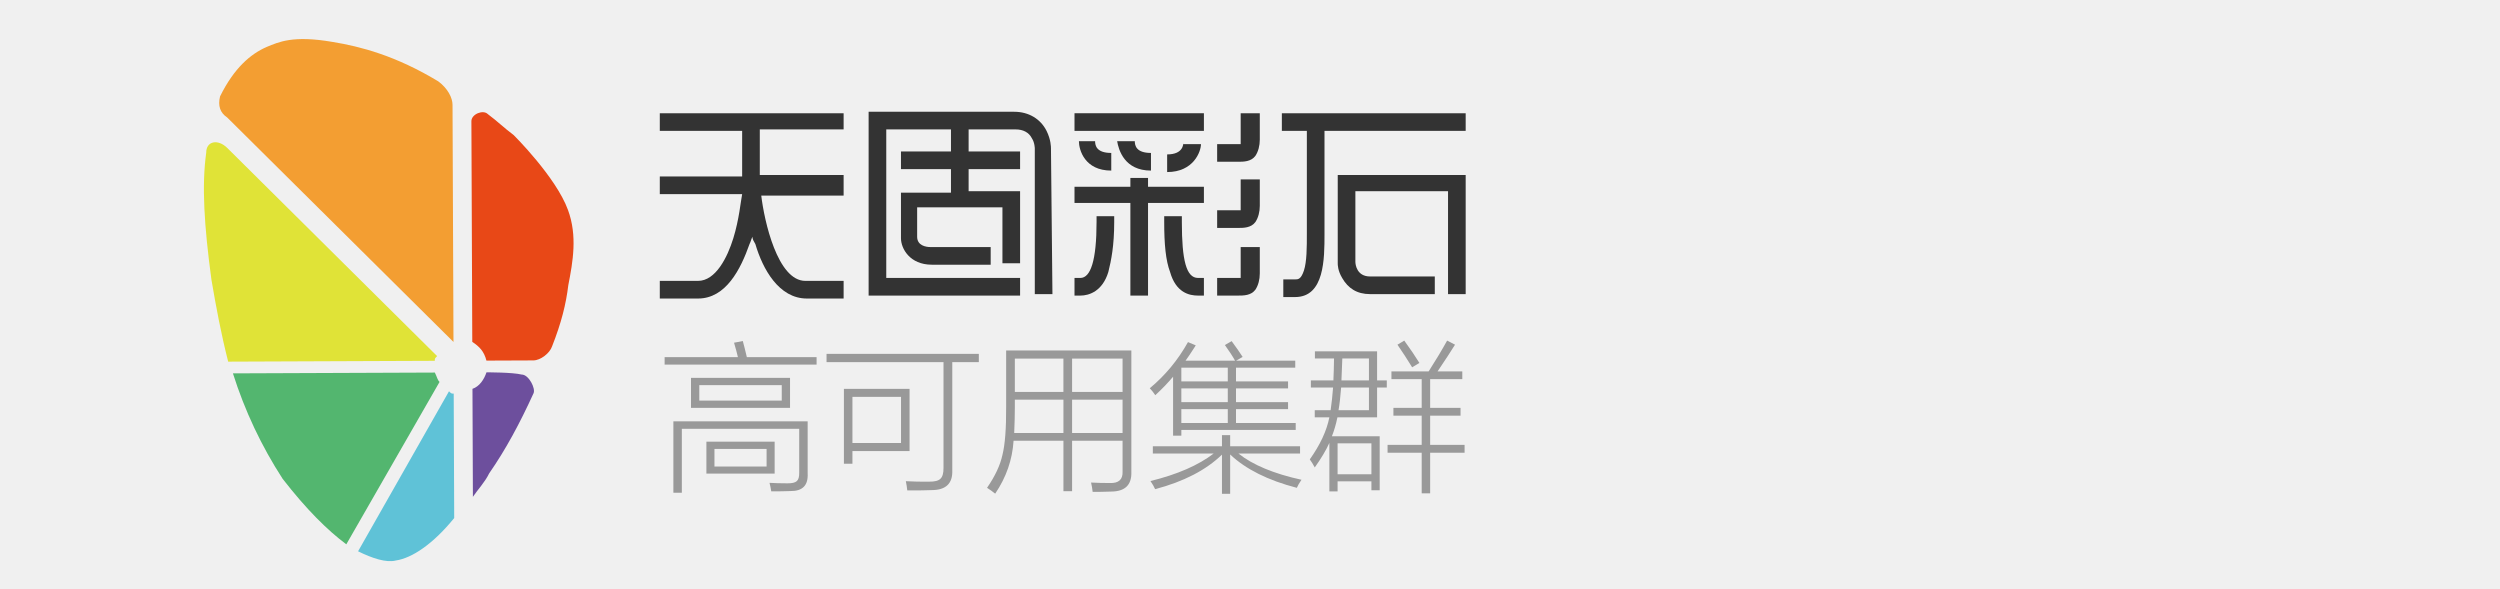
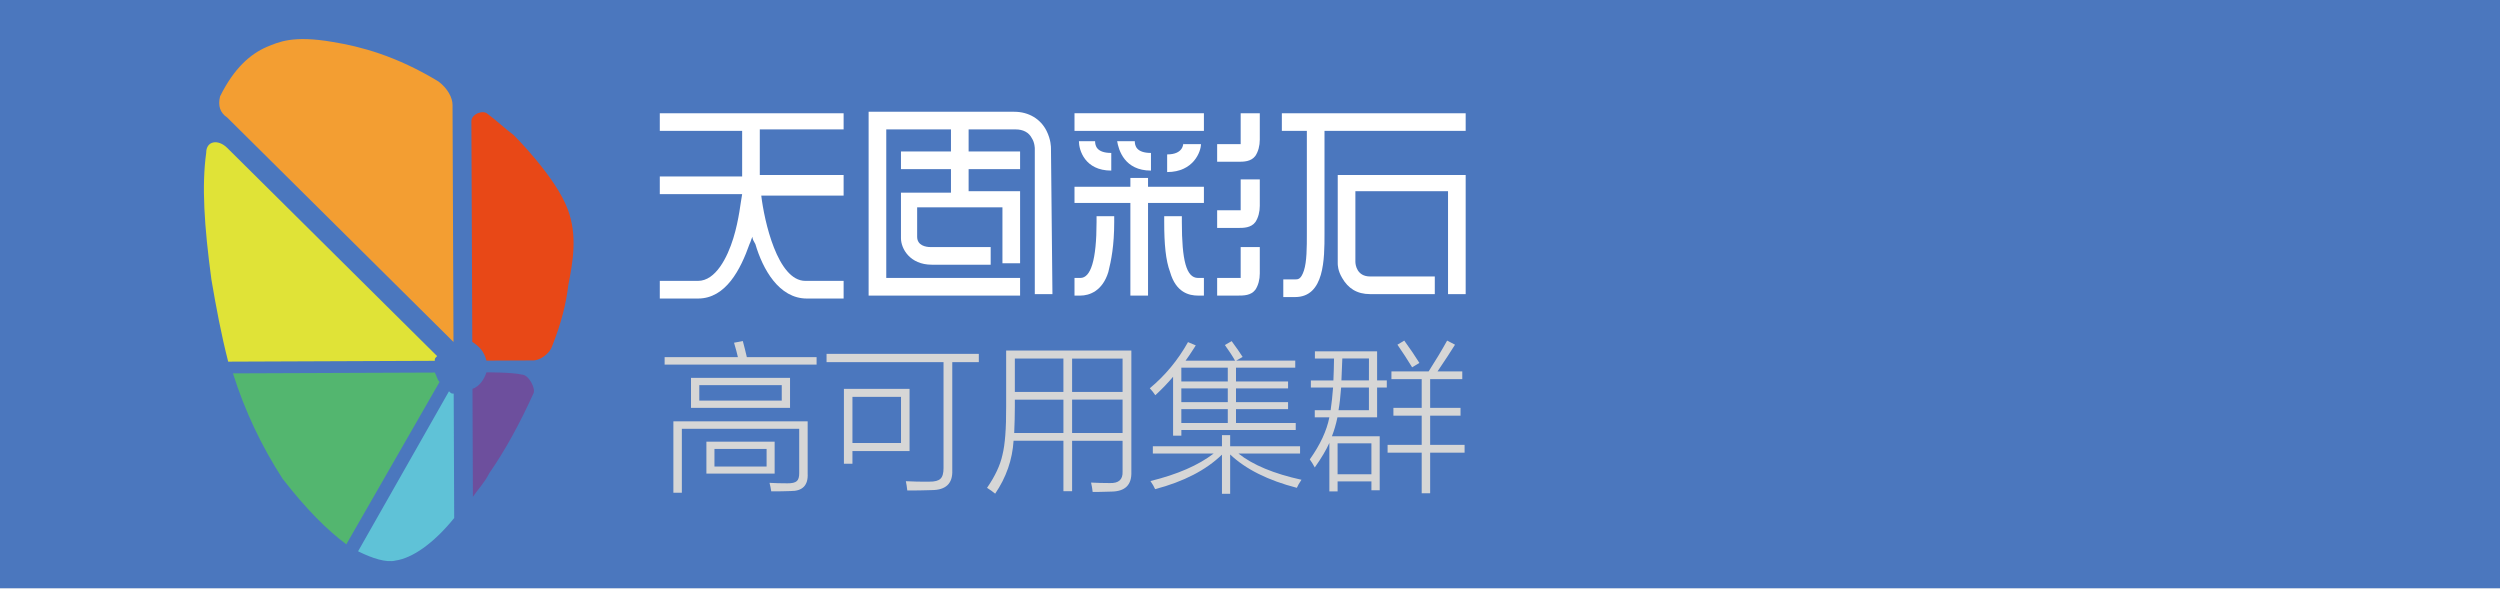
<svg xmlns="http://www.w3.org/2000/svg" xmlns:xlink="http://www.w3.org/1999/xlink" version="1.1" id="图层_1" x="0px" y="0px" width="170px" height="40px" viewBox="0 0 170 40" enable-background="new 0 0 170 40" xml:space="preserve">
+   <rect fill="#4B77BE" width="170" height="40" />
  <g>
-     <defs>
-       <rect id="SVGID_1_" width="170" height="40" />
-     </defs>
-     <clipPath id="SVGID_2_">
-       <use xlink:href="#SVGID_1_" overflow="visible" />
-     </clipPath>
-     <path clip-path="url(#SVGID_2_)" fill="#F39E32" d="M30.837,23.253c0,0-0.063-15.646-0.065-16.125   c-0.002-0.478-0.324-1.116-0.964-1.592c-2.881-1.744-5.279-2.373-7.196-2.685c-2.715-0.468-3.671,0.015-4.468,0.337   c-1.116,0.483-2.23,1.446-3.18,3.366c-0.157,0.639,0.004,1.117,0.485,1.435C15.609,8.148,30.837,23.253,30.837,23.253" />
-     <path clip-path="url(#SVGID_2_)" fill="#E84817" d="M33.078,24.521c0,0,2.874-0.012,3.193-0.013   c0.479-0.002,1.116-0.483,1.273-0.963c0.632-1.6,0.947-2.878,1.101-4.155c0.313-1.598,0.625-3.356-0.021-5.109   c-0.807-2.232-3.692-5.094-3.692-5.094c-0.641-0.477-1.122-0.954-1.762-1.43c-0.321-0.318-1.117,0.005-1.115,0.484   c0.002,0.638,0.06,15.006,0.06,15.006C32.595,23.565,32.915,23.884,33.078,24.521" />
-     <path clip-path="url(#SVGID_2_)" fill="#6D4F9D" d="M33.081,25.319c-0.158,0.479-0.475,0.96-0.953,1.122l0.029,7.344   c0.318-0.48,0.795-0.961,1.111-1.602c1.111-1.601,2.063-3.36,3.012-5.44c0.158-0.32-0.324-1.275-0.803-1.273   C34.836,25.313,33.081,25.319,33.081,25.319" />
-     <path clip-path="url(#SVGID_2_)" fill="#5FC2D7" d="M24.349,37.488c0.96,0.476,1.919,0.791,2.557,0.628   c1.117-0.164,2.55-1.127,3.98-2.89l-0.034-8.461c-0.16,0.001-0.16,0.001-0.32-0.158L24.349,37.488z" />
-     <path clip-path="url(#SVGID_2_)" fill="#E0E337" d="M15.516,24.592l14.049-0.057c-0.001-0.159-0.001-0.159,0.159-0.319   c0,0-13.786-13.675-14.267-14.152c-0.641-0.636-1.439-0.473-1.435,0.325c-0.31,2.237-0.14,4.95,0.354,8.62   C14.703,20.924,15.029,22.679,15.516,24.592" />
-     <path clip-path="url(#SVGID_2_)" fill="#53B66F" d="M23.549,37.013l6.341-11.042c-0.16-0.158-0.16-0.318-0.321-0.637l-13.73,0.055   c0.808,2.552,1.936,4.941,3.381,7.171C20.825,34.629,22.268,36.06,23.549,37.013" />
-     <path clip-path="url(#SVGID_2_)" fill="#999999" d="M49.915,23.305l0.596-0.116c0.093,0.346,0.185,0.711,0.274,1.095h4.743v0.51   H45.194v-0.51h4.984C50.125,24.05,50.037,23.725,49.915,23.305 M46.365,33.505H45.79v-4.855h9.131v3.545   c0.043,0.806-0.346,1.205-1.166,1.197c-0.386,0.015-0.823,0.021-1.31,0.021c-0.029-0.196-0.068-0.39-0.118-0.58   c0.351,0.021,0.757,0.033,1.219,0.033c0.311,0.003,0.523-0.047,0.634-0.15c0.114-0.098,0.17-0.281,0.166-0.554v-3.003h-7.981   V33.505z M46.988,25.695h6.735v2.041h-6.735V25.695z M47.552,27.242h5.607v-1.053h-5.607V27.242z M48.035,30.035h4.641v2.17h-4.641   V30.035z M48.583,31.722h3.545v-1.196h-3.545V31.722z" />
-     <path clip-path="url(#SVGID_2_)" fill="#999999" d="M56.205,24.062H66.56v0.565h-1.805v7.358c0.033,0.891-0.433,1.339-1.396,1.342   c-0.183,0.008-0.398,0.013-0.645,0.017c-0.121,0.004-0.259,0.005-0.413,0.005h-0.607c-0.022-0.218-0.054-0.428-0.097-0.628   c0.212,0.011,0.444,0.02,0.698,0.026c0.122,0,0.253,0.002,0.393,0.006h0.494c0.379,0.004,0.635-0.063,0.768-0.199   c0.143-0.132,0.213-0.381,0.209-0.746v-7.181h-7.954V24.062z M57.386,26.442h4.464v4.232h-3.884v0.859h-0.58V26.442z    M57.966,30.126h3.303v-3.137h-3.303V30.126z" />
-     <path clip-path="url(#SVGID_2_)" fill="#999999" d="M72.903,33.403h-0.59v-3.433h-3.39c-0.082,1.293-0.499,2.492-1.251,3.599   c-0.165-0.136-0.349-0.269-0.553-0.397c0.548-0.795,0.897-1.542,1.047-2.239c0.175-0.691,0.26-1.785,0.252-3.282v-3.818h8.514   v8.249c0.032,0.885-0.419,1.332-1.354,1.344c-0.207,0.007-0.406,0.012-0.596,0.016c-0.093,0.004-0.191,0.006-0.295,0.006H74.3   c-0.022-0.208-0.057-0.42-0.108-0.635c0.394,0.021,0.82,0.033,1.279,0.033c0.601,0.021,0.889-0.241,0.864-0.785v-2.089h-3.432   V33.403z M69.009,27.672c0,0.52-0.014,1.11-0.043,1.772h3.347v-2.267h-3.304V27.672z M69.009,26.651h3.303v-2.268h-3.303V26.651z    M76.335,24.385h-3.432v2.268h3.432V24.385z M72.903,29.444h3.432v-2.268h-3.432V29.444z" />
-     <path clip-path="url(#SVGID_2_)" fill="#999999" d="M83.291,23.461l0.462-0.264c0.333,0.455,0.582,0.813,0.746,1.074l-0.439,0.253   h4.017v0.478h-4.029v0.935h3.54v0.473h-3.54v0.936h3.54v0.473h-3.54v0.945h4.061v0.473h-7.777v0.387h-0.563v-4.007   c-0.348,0.415-0.75,0.834-1.209,1.257c-0.125-0.187-0.25-0.344-0.376-0.473c1.049-0.87,1.916-1.916,2.599-3.138l0.528,0.221   c-0.026,0.039-0.062,0.097-0.108,0.172c-0.251,0.391-0.446,0.68-0.586,0.87h3.367C83.823,24.234,83.592,23.88,83.291,23.461    M78.548,33.263c-0.068-0.157-0.173-0.342-0.317-0.553c1.823-0.447,3.255-1.07,4.297-1.869h-4.135v-0.494h4.7v-0.758h0.558v0.758   h4.753v0.494h-4.189c0.978,0.777,2.406,1.371,4.286,1.783c-0.147,0.215-0.252,0.397-0.316,0.548   c-1.963-0.509-3.474-1.264-4.534-2.267v2.675h-0.558v-2.664C82.004,31.969,80.489,32.751,78.548,33.263 M80.331,25.937h3.158   v-0.936h-3.158V25.937z M80.331,27.345h3.158v-0.936h-3.158V27.345z M80.331,28.763h3.158v-0.944h-3.158V28.763z" />
-     <path clip-path="url(#SVGID_2_)" fill="#999999" d="M89.414,23.891h4.228v1.977h0.66v0.483h-0.66v2.026h-2.697   c-0.096,0.472-0.222,0.901-0.375,1.288h3.249v3.674h-0.563v-0.607h-2.3v0.682h-0.559v-3.297c-0.215,0.482-0.547,1.04-0.994,1.67   c-0.104-0.2-0.217-0.383-0.338-0.548c0.709-0.995,1.152-1.95,1.332-2.861h-0.994v-0.485h1.08c0.071-0.497,0.127-1.011,0.166-1.541   h-1.51v-0.483h1.532c0.021-0.451,0.035-0.948,0.043-1.493h-1.301V23.891z M90.956,32.248h2.3v-2.101h-2.3V32.248z M91.197,26.351   c-0.047,0.623-0.105,1.137-0.177,1.541h2.068v-1.541H91.197z M93.089,24.374h-1.811c-0.019,0.545-0.038,1.042-0.06,1.493h1.87   V24.374z M94.618,25.255h2.53c0.477-0.745,0.896-1.442,1.257-2.095l0.537,0.279c-0.286,0.462-0.682,1.066-1.187,1.815h1.681v0.526   h-2.186v1.955h2.067v0.532h-2.067v1.986h2.342v0.532h-2.342v2.761h-0.575v-2.761h-2.32v-0.532h2.32v-1.986h-1.923v-0.532h1.923   v-1.955h-2.058V25.255z M95.026,23.439l0.463-0.279c0.408,0.563,0.752,1.068,1.031,1.52l-0.494,0.296   C95.704,24.449,95.37,23.938,95.026,23.439" />
-     <path clip-path="url(#SVGID_2_)" fill="#333333" d="M71.466,10.1c0-0.1,0-0.6-0.3-1.2c-0.4-0.8-1.2-1.3-2.2-1.3h-9.9v0.3v0.9v11.3   h0.1h1.1h9.1v-1.2h-9.1V8.8h4.4v1.5h-3.4v1.2h3.4v1.6h-3.4v0.3v0.8v2c0,0.7,0.6,1.8,2.1,1.8h4v-1.2h-4.1c-0.3,0-0.9-0.1-0.9-0.7v-2   h5.8v3.8h1.2v-3.8v-0.8V13h-3.5v-1.5h3.5v-1.2h-3.5V8.8h3.2c0.5,0,0.9,0.2,1.1,0.6c0.2,0.3,0.2,0.7,0.2,0.7V20h1.2L71.466,10.1z" />
-     <path clip-path="url(#SVGID_2_)" fill="#333333" d="M57.366,8.8V7.7h-12.5v1.2h5.6V12h-5.6v1.2h5.6c-0.1,0.5-0.2,1.7-0.6,3   c-0.4,1.3-1.2,2.9-2.4,2.9h-2.6v1.2h2.6c1.9,0,2.9-2,3.5-3.7c0.1-0.2,0.1-0.3,0.2-0.5c0,0.2,0.1,0.3,0.2,0.5   c0.5,1.7,1.6,3.7,3.5,3.7h2.5v-1.2h-2.6c-1.9,0-2.8-4.1-3-5.8h5.6v-1.4h-5.7V8.8H57.366z" />
-     <path clip-path="url(#SVGID_2_)" fill="#333333" d="M87.166,7.7v1.2h1.7v7c0,0.9,0,1.9-0.2,2.5c-0.2,0.6-0.4,0.6-0.6,0.6h-0.801   v1.2h0.801c2,0,2-2.6,2-4.3v-7h9.6V7.7H87.166z" />
-     <path clip-path="url(#SVGID_2_)" fill="#333333" d="M90.966,11.9L90.966,11.9v1.2v4.8c0,0.1,0,0.5,0.3,1c0.4,0.7,1,1.1,1.9,1.1h4.4   v-1.2h-4.4c-0.9,0-1-0.8-1-1V13h6.3v7h1.2v-7v-1.1h-1.2H90.966z" />
-     <rect x="73.066" y="7.7" clip-path="url(#SVGID_2_)" fill="#333333" width="8.8" height="1.2" />
-     <path clip-path="url(#SVGID_2_)" fill="#333333" d="M84.366,7.7v1.8v0.3h-0.2h-1.4V11h1.4c0.4,0,0.9,0,1.2-0.4   c0.2-0.3,0.3-0.7,0.3-1.1V7.7H84.366z" />
-     <polygon clip-path="url(#SVGID_2_)" fill="#333333" points="78.066,12.1 76.866,12.1 76.866,12.7 73.066,12.7 73.066,13.8    76.866,13.8 76.866,20.1 78.066,20.1 78.066,13.8 81.866,13.8 81.866,12.7 78.066,12.7  " />
-     <path clip-path="url(#SVGID_2_)" fill="#333333" d="M84.366,14v0.3h-0.2h-1.4v1.2h1.4c0.4,0,0.9,0,1.2-0.4c0.2-0.3,0.3-0.7,0.3-1.1   v-1.8h-1.3V14z" />
-     <path clip-path="url(#SVGID_2_)" fill="#333333" d="M84.366,18.6v0.3h-0.2h-1.4v1.2h1.4c0.4,0,0.9,0,1.2-0.4   c0.2-0.3,0.3-0.7,0.3-1.1v-1.8h-1.3V18.6z" />
-     <path clip-path="url(#SVGID_2_)" fill="#333333" d="M80.366,15.1v-0.4h-1.2v0.4c0,1.5,0.1,2.6,0.4,3.4c0.4,1.4,1.3,1.6,1.9,1.6h0.4   v-1.2h-0.4C80.666,18.9,80.366,17.7,80.366,15.1" />
-     <path clip-path="url(#SVGID_2_)" fill="#333333" d="M74.566,15.1c0,2.6-0.4,3.8-1.1,3.8h-0.4v1.2h0.4c0.6,0,1.5-0.3,1.9-1.6   c0.2-0.8,0.4-1.8,0.4-3.4v-0.4h-1.2V15.1z" />
-     <path clip-path="url(#SVGID_2_)" fill="#333333" d="M75.566,11.6v-1.2c-1,0-1.1-0.5-1.1-0.8h-1.1   C73.366,10.2,73.766,11.6,75.566,11.6" />
-     <path clip-path="url(#SVGID_2_)" fill="#333333" d="M78.266,11.6v-1.2c-1,0-1.1-0.5-1.1-0.8h-1.2   C76.066,10.2,76.466,11.6,78.266,11.6" />
-     <path clip-path="url(#SVGID_2_)" fill="#333333" d="M80.466,9.7c0,0.1,0,0.8-1.1,0.8v1.2c1.8,0,2.3-1.4,2.3-1.9h-1.2V9.7z" />
+     <g>
+       <defs>
+         <rect id="SVGID_1_" width="170" height="40" />
+       </defs>
+       <clipPath id="SVGID_2_">
+         <use xlink:href="#SVGID_1_" overflow="visible" />
+       </clipPath>
+       <path clip-path="url(#SVGID_2_)" fill="#F39E32" d="M30.837,23.253c0,0-0.063-15.646-0.065-16.125    c-0.002-0.478-0.324-1.116-0.964-1.592c-2.881-1.744-5.279-2.373-7.196-2.685c-2.715-0.468-3.671,0.015-4.468,0.337    c-1.116,0.483-2.23,1.446-3.18,3.366c-0.157,0.639,0.004,1.117,0.485,1.436C15.609,8.148,30.837,23.253,30.837,23.253" />
+     </g>
+     <g>
+       <defs>
+         <rect id="SVGID_3_" width="170" height="40" />
+       </defs>
+       <clipPath id="SVGID_4_">
+         <use xlink:href="#SVGID_3_" overflow="visible" />
+       </clipPath>
+       <path clip-path="url(#SVGID_4_)" fill="#E84817" d="M33.078,24.521c0,0,2.874-0.013,3.193-0.014    c0.479-0.002,1.116-0.482,1.273-0.963c0.632-1.6,0.947-2.878,1.101-4.155c0.313-1.598,0.625-3.356-0.021-5.109    c-0.807-2.232-3.692-5.094-3.692-5.094c-0.641-0.477-1.122-0.954-1.762-1.43c-0.321-0.318-1.117,0.005-1.115,0.484    c0.002,0.638,0.061,15.006,0.061,15.006C32.595,23.564,32.915,23.884,33.078,24.521" />
+     </g>
+     <g>
+       <defs>
+         <rect id="SVGID_5_" width="170" height="40" />
+       </defs>
+       <clipPath id="SVGID_6_">
+         <use xlink:href="#SVGID_5_" overflow="visible" />
+       </clipPath>
+       <path clip-path="url(#SVGID_6_)" fill="#6D4F9D" d="M33.081,25.318c-0.158,0.479-0.475,0.961-0.953,1.123l0.029,7.344    c0.318-0.48,0.795-0.961,1.111-1.602c1.111-1.602,2.063-3.36,3.012-5.44c0.158-0.32-0.324-1.275-0.803-1.273    C34.836,25.313,33.081,25.318,33.081,25.318" />
+     </g>
+     <g>
+       <defs>
+         <rect id="SVGID_7_" width="170" height="40" />
+       </defs>
+       <clipPath id="SVGID_8_">
+         <use xlink:href="#SVGID_7_" overflow="visible" />
+       </clipPath>
+       <path clip-path="url(#SVGID_8_)" fill="#5FC2D7" d="M24.349,37.488c0.96,0.476,1.919,0.791,2.557,0.628    c1.117-0.164,2.55-1.127,3.979-2.89l-0.034-8.461c-0.16,0-0.16,0-0.32-0.158L24.349,37.488z" />
+     </g>
+     <g>
+       <defs>
+         <rect id="SVGID_9_" width="170" height="40" />
+       </defs>
+       <clipPath id="SVGID_10_">
+         <use xlink:href="#SVGID_9_" overflow="visible" />
+       </clipPath>
+       <path clip-path="url(#SVGID_10_)" fill="#E0E337" d="M15.516,24.592l14.049-0.057c-0.001-0.159-0.001-0.159,0.159-0.319    c0,0-13.786-13.675-14.267-14.152c-0.641-0.636-1.439-0.473-1.435,0.325c-0.31,2.237-0.14,4.95,0.354,8.62    C14.703,20.924,15.029,22.679,15.516,24.592" />
+     </g>
+     <g>
+       <defs>
+         <rect id="SVGID_11_" width="170" height="40" />
+       </defs>
+       <clipPath id="SVGID_12_">
+         <use xlink:href="#SVGID_11_" overflow="visible" />
+       </clipPath>
+       <path clip-path="url(#SVGID_12_)" fill="#53B66F" d="M23.549,37.013l6.341-11.042c-0.16-0.158-0.16-0.318-0.32-0.637l-13.73,0.055    c0.808,2.553,1.936,4.941,3.381,7.172C20.825,34.629,22.268,36.061,23.549,37.013" />
+     </g>
+     <g>
+       <defs>
+         <rect id="SVGID_13_" width="170" height="40" />
+       </defs>
+       <clipPath id="SVGID_14_">
+         <use xlink:href="#SVGID_13_" overflow="visible" />
+       </clipPath>
+       <path clip-path="url(#SVGID_14_)" fill="#D6D6D6" d="M49.915,23.305l0.596-0.115c0.093,0.346,0.186,0.711,0.274,1.095h4.743v0.51    H45.194v-0.51h4.983C50.125,24.05,50.037,23.725,49.915,23.305 M46.365,33.505H45.79V28.65h9.131v3.545    c0.043,0.806-0.346,1.205-1.166,1.197c-0.386,0.015-0.823,0.021-1.31,0.021c-0.029-0.196-0.068-0.39-0.118-0.58    c0.351,0.021,0.757,0.033,1.219,0.033c0.311,0.003,0.523-0.048,0.634-0.15c0.114-0.098,0.17-0.28,0.166-0.554v-3.003h-7.98V33.505    z M46.988,25.695h6.734v2.041h-6.734V25.695z M47.552,27.242h5.607v-1.053h-5.607V27.242z M48.035,30.035h4.641v2.17h-4.641    V30.035z M48.583,31.723h3.545v-1.197h-3.545V31.723z" />
+     </g>
+     <g>
+       <defs>
+         <rect id="SVGID_15_" width="170" height="40" />
+       </defs>
+       <clipPath id="SVGID_16_">
+         <use xlink:href="#SVGID_15_" overflow="visible" />
+       </clipPath>
+       <path clip-path="url(#SVGID_16_)" fill="#D6D6D6" d="M56.205,24.063H66.56v0.564h-1.805v7.357c0.033,0.892-0.433,1.34-1.396,1.343    c-0.183,0.008-0.398,0.013-0.645,0.017c-0.121,0.004-0.259,0.006-0.413,0.006h-0.606c-0.022-0.219-0.055-0.429-0.098-0.629    c0.212,0.012,0.444,0.021,0.698,0.026c0.122,0,0.253,0.002,0.393,0.006h0.494c0.379,0.004,0.635-0.063,0.769-0.199    c0.143-0.132,0.213-0.381,0.209-0.745v-7.182h-7.954V24.063z M57.386,26.441h4.464v4.232h-3.884v0.859h-0.58V26.441z     M57.966,30.126h3.303v-3.137h-3.303V30.126z" />
+     </g>
+     <g>
+       <defs>
+         <rect id="SVGID_17_" width="170" height="40" />
+       </defs>
+       <clipPath id="SVGID_18_">
+         <use xlink:href="#SVGID_17_" overflow="visible" />
+       </clipPath>
+       <path clip-path="url(#SVGID_18_)" fill="#D6D6D6" d="M72.903,33.402h-0.59V29.97h-3.39c-0.082,1.293-0.499,2.492-1.251,3.599    c-0.165-0.135-0.349-0.269-0.553-0.396c0.548-0.795,0.897-1.542,1.047-2.238c0.175-0.691,0.26-1.785,0.252-3.283v-3.817h8.514    v8.249c0.032,0.885-0.419,1.332-1.354,1.344c-0.207,0.008-0.406,0.012-0.596,0.016c-0.093,0.005-0.191,0.007-0.295,0.007H74.3    c-0.021-0.208-0.057-0.421-0.108-0.636c0.394,0.021,0.82,0.033,1.279,0.033c0.602,0.021,0.89-0.24,0.864-0.785v-2.088h-3.432    V33.402z M69.009,27.672c0,0.52-0.014,1.11-0.043,1.771h3.347v-2.267h-3.304V27.672z M69.009,26.65h3.303v-2.268h-3.303V26.65z     M76.335,24.385h-3.432v2.268h3.432V24.385z M72.903,29.443h3.432v-2.268h-3.432V29.443z" />
+     </g>
+     <g>
+       <defs>
+         <rect id="SVGID_19_" width="170" height="40" />
+       </defs>
+       <clipPath id="SVGID_20_">
+         <use xlink:href="#SVGID_19_" overflow="visible" />
+       </clipPath>
+       <path clip-path="url(#SVGID_20_)" fill="#D6D6D6" d="M83.291,23.461l0.462-0.264c0.333,0.455,0.582,0.813,0.746,1.074    l-0.439,0.252h4.017v0.479h-4.029v0.936h3.54v0.473h-3.54v0.936h3.54v0.473h-3.54v0.945h4.062v0.474h-7.777v0.387h-0.563v-4.007    c-0.348,0.415-0.75,0.834-1.209,1.257c-0.125-0.187-0.25-0.344-0.376-0.474c1.049-0.869,1.916-1.916,2.599-3.138l0.528,0.222    c-0.026,0.039-0.062,0.097-0.108,0.172c-0.251,0.391-0.446,0.68-0.586,0.869h3.367C83.823,24.234,83.592,23.88,83.291,23.461     M78.548,33.263c-0.068-0.157-0.173-0.342-0.317-0.553c1.823-0.447,3.255-1.069,4.297-1.869h-4.135v-0.493h4.7v-0.759h0.558v0.759    h4.753v0.493h-4.189c0.978,0.777,2.406,1.371,4.286,1.783c-0.147,0.215-0.252,0.397-0.315,0.548    c-1.964-0.509-3.475-1.264-4.535-2.267v2.675h-0.558v-2.664C82.004,31.969,80.489,32.751,78.548,33.263 M80.331,25.938h3.158    v-0.937h-3.158V25.938z M80.331,27.345h3.158v-0.936h-3.158V27.345z M80.331,28.763h3.158v-0.944h-3.158V28.763z" />
+     </g>
+     <g>
+       <defs>
+         <rect id="SVGID_21_" width="170" height="40" />
+       </defs>
+       <clipPath id="SVGID_22_">
+         <use xlink:href="#SVGID_21_" overflow="visible" />
+       </clipPath>
+       <path clip-path="url(#SVGID_22_)" fill="#D6D6D6" d="M89.414,23.891h4.229v1.978h0.659v0.483h-0.659v2.025h-2.697    c-0.096,0.473-0.223,0.9-0.375,1.288h3.249v3.674h-0.563v-0.606h-2.3v0.682h-0.56v-3.297c-0.215,0.482-0.547,1.04-0.993,1.67    c-0.104-0.2-0.218-0.383-0.339-0.548c0.709-0.995,1.152-1.95,1.332-2.861h-0.993v-0.485h1.079    c0.071-0.496,0.128-1.011,0.166-1.541h-1.51v-0.482h1.532c0.021-0.451,0.035-0.948,0.043-1.493h-1.301L89.414,23.891    L89.414,23.891z M90.956,32.248h2.3v-2.102h-2.3V32.248z M91.197,26.352c-0.047,0.623-0.105,1.137-0.178,1.541h2.068v-1.541    H91.197z M93.089,24.374h-1.811c-0.02,0.545-0.038,1.042-0.061,1.493h1.87L93.089,24.374L93.089,24.374z M94.618,25.255h2.53    c0.477-0.745,0.896-1.442,1.257-2.095l0.536,0.279c-0.285,0.461-0.682,1.065-1.187,1.814h1.681v0.526H97.25v1.954h2.066v0.533    H97.25v1.985h2.342v0.532H97.25v2.761h-0.575v-2.761h-2.319v-0.532h2.319v-1.985h-1.923v-0.533h1.923V25.78h-2.058L94.618,25.255    L94.618,25.255z M95.025,23.439l0.464-0.279c0.407,0.563,0.752,1.068,1.03,1.52l-0.494,0.297    C95.704,24.449,95.37,23.938,95.025,23.439" />
+     </g>
+     <g>
+       <defs>
+         <rect id="SVGID_23_" width="170" height="40" />
+       </defs>
+       <clipPath id="SVGID_24_">
+         <use xlink:href="#SVGID_23_" overflow="visible" />
+       </clipPath>
+       <path clip-path="url(#SVGID_24_)" fill="#FFFFFF" d="M71.466,10.1c0-0.1,0-0.6-0.3-1.2c-0.4-0.8-1.2-1.3-2.2-1.3h-9.9v0.3v0.9    v11.3h0.1h1.1h9.1v-1.2h-9.1V8.8h4.4v1.5h-3.4v1.2h3.4v1.6h-3.4v0.3v0.8v2c0,0.7,0.6,1.8,2.1,1.8h4v-1.2h-4.1    c-0.3,0-0.9-0.1-0.9-0.7v-2h5.8v3.8h1.2v-3.8v-0.8V13h-3.5v-1.5h3.5v-1.2h-3.5V8.8h3.2c0.5,0,0.9,0.2,1.1,0.6    c0.2,0.3,0.2,0.7,0.2,0.7V20h1.2L71.466,10.1z" />
+     </g>
+     <g>
+       <defs>
+         <rect id="SVGID_25_" width="170" height="40" />
+       </defs>
+       <clipPath id="SVGID_26_">
+         <use xlink:href="#SVGID_25_" overflow="visible" />
+       </clipPath>
+       <path clip-path="url(#SVGID_26_)" fill="#FFFFFF" d="M57.366,8.8V7.7h-12.5v1.2h5.6V12h-5.6v1.2h5.6c-0.1,0.5-0.2,1.7-0.6,3    c-0.4,1.3-1.2,2.9-2.4,2.9h-2.6v1.2h2.6c1.9,0,2.9-2,3.5-3.7c0.1-0.2,0.1-0.3,0.2-0.5c0,0.2,0.1,0.3,0.2,0.5    c0.5,1.7,1.6,3.7,3.5,3.7h2.5v-1.2h-2.6c-1.9,0-2.8-4.1-3-5.8h5.6v-1.4h-5.7V8.8H57.366z" />
+     </g>
+     <g>
+       <defs>
+         <rect id="SVGID_27_" width="170" height="40" />
+       </defs>
+       <clipPath id="SVGID_28_">
+         <use xlink:href="#SVGID_27_" overflow="visible" />
+       </clipPath>
+       <path clip-path="url(#SVGID_28_)" fill="#FFFFFF" d="M87.166,7.7v1.2h1.7v7c0,0.9,0,1.9-0.2,2.5s-0.4,0.6-0.6,0.6h-0.802v1.2    h0.802c2,0,2-2.6,2-4.3v-7h9.6V7.7H87.166z" />
+     </g>
+     <g>
+       <defs>
+         <rect id="SVGID_29_" width="170" height="40" />
+       </defs>
+       <clipPath id="SVGID_30_">
+         <use xlink:href="#SVGID_29_" overflow="visible" />
+       </clipPath>
+       <path clip-path="url(#SVGID_30_)" fill="#FFFFFF" d="M90.966,11.9L90.966,11.9v1.2v4.8c0,0.1,0,0.5,0.3,1c0.4,0.7,1,1.1,1.9,1.1    h4.4v-1.2h-4.4c-0.9,0-1-0.8-1-1V13h6.3v7h1.2v-7v-1.1h-1.2H90.966z" />
+     </g>
+     <g>
+       <defs>
+         <rect id="SVGID_31_" width="170" height="40" />
+       </defs>
+       <clipPath id="SVGID_32_">
+         <use xlink:href="#SVGID_31_" overflow="visible" />
+       </clipPath>
+       <rect x="73.066" y="7.7" clip-path="url(#SVGID_32_)" fill="#FFFFFF" width="8.8" height="1.2" />
+     </g>
+     <g>
+       <defs>
+         <rect id="SVGID_33_" width="170" height="40" />
+       </defs>
+       <clipPath id="SVGID_34_">
+         <use xlink:href="#SVGID_33_" overflow="visible" />
+       </clipPath>
+       <path clip-path="url(#SVGID_34_)" fill="#FFFFFF" d="M84.366,7.7v1.8v0.3h-0.2h-1.4V11h1.4c0.4,0,0.9,0,1.2-0.4    c0.2-0.3,0.3-0.7,0.3-1.1V7.7H84.366z" />
+     </g>
+     <g>
+       <defs>
+         <rect id="SVGID_35_" width="170" height="40" />
+       </defs>
+       <clipPath id="SVGID_36_">
+         <use xlink:href="#SVGID_35_" overflow="visible" />
+       </clipPath>
+       <polygon clip-path="url(#SVGID_36_)" fill="#FFFFFF" points="78.066,12.1 76.866,12.1 76.866,12.7 73.066,12.7 73.066,13.8     76.866,13.8 76.866,20.1 78.066,20.1 78.066,13.8 81.866,13.8 81.866,12.7 78.066,12.7   " />
+     </g>
+     <g>
+       <defs>
+         <rect id="SVGID_37_" width="170" height="40" />
+       </defs>
+       <clipPath id="SVGID_38_">
+         <use xlink:href="#SVGID_37_" overflow="visible" />
+       </clipPath>
+       <path clip-path="url(#SVGID_38_)" fill="#FFFFFF" d="M84.366,14v0.3h-0.2h-1.4v1.2h1.4c0.4,0,0.9,0,1.2-0.4    c0.2-0.3,0.3-0.7,0.3-1.1v-1.8h-1.3V14z" />
+     </g>
+     <g>
+       <defs>
+         <rect id="SVGID_39_" width="170" height="40" />
+       </defs>
+       <clipPath id="SVGID_40_">
+         <use xlink:href="#SVGID_39_" overflow="visible" />
+       </clipPath>
+       <path clip-path="url(#SVGID_40_)" fill="#FFFFFF" d="M84.366,18.6v0.3h-0.2h-1.4v1.2h1.4c0.4,0,0.9,0,1.2-0.4    c0.2-0.3,0.3-0.7,0.3-1.1v-1.8h-1.3V18.6z" />
+     </g>
+     <g>
+       <defs>
+         <rect id="SVGID_41_" width="170" height="40" />
+       </defs>
+       <clipPath id="SVGID_42_">
+         <use xlink:href="#SVGID_41_" overflow="visible" />
+       </clipPath>
+       <path clip-path="url(#SVGID_42_)" fill="#FFFFFF" d="M80.366,15.1v-0.4h-1.2v0.4c0,1.5,0.1,2.6,0.4,3.4c0.4,1.4,1.3,1.6,1.9,1.6    h0.4v-1.2h-0.4C80.666,18.9,80.366,17.7,80.366,15.1" />
+     </g>
+     <g>
+       <defs>
+         <rect id="SVGID_43_" width="170" height="40" />
+       </defs>
+       <clipPath id="SVGID_44_">
+         <use xlink:href="#SVGID_43_" overflow="visible" />
+       </clipPath>
+       <path clip-path="url(#SVGID_44_)" fill="#FFFFFF" d="M74.566,15.1c0,2.6-0.4,3.8-1.1,3.8h-0.4v1.2h0.4c0.6,0,1.5-0.3,1.9-1.6    c0.2-0.8,0.4-1.8,0.4-3.4v-0.4h-1.2V15.1z" />
+     </g>
+     <g>
+       <defs>
+         <rect id="SVGID_45_" width="170" height="40" />
+       </defs>
+       <clipPath id="SVGID_46_">
+         <use xlink:href="#SVGID_45_" overflow="visible" />
+       </clipPath>
+       <path clip-path="url(#SVGID_46_)" fill="#FFFFFF" d="M75.566,11.6v-1.2c-1,0-1.1-0.5-1.1-0.8h-1.1    C73.366,10.2,73.766,11.6,75.566,11.6" />
+     </g>
+     <g>
+       <defs>
+         <rect id="SVGID_47_" width="170" height="40" />
+       </defs>
+       <clipPath id="SVGID_48_">
+         <use xlink:href="#SVGID_47_" overflow="visible" />
+       </clipPath>
+       <path clip-path="url(#SVGID_48_)" fill="#FFFFFF" d="M78.266,11.6v-1.2c-1,0-1.1-0.5-1.1-0.8h-1.2    C76.066,10.2,76.466,11.6,78.266,11.6" />
+     </g>
+     <g>
+       <defs>
+         <rect id="SVGID_49_" width="170" height="40" />
+       </defs>
+       <clipPath id="SVGID_50_">
+         <use xlink:href="#SVGID_49_" overflow="visible" />
+       </clipPath>
+       <path clip-path="url(#SVGID_50_)" fill="#FFFFFF" d="M80.466,9.7c0,0.1,0,0.8-1.1,0.8v1.2c1.8,0,2.3-1.4,2.3-1.9h-1.2V9.7z" />
+     </g>
  </g>
</svg>
